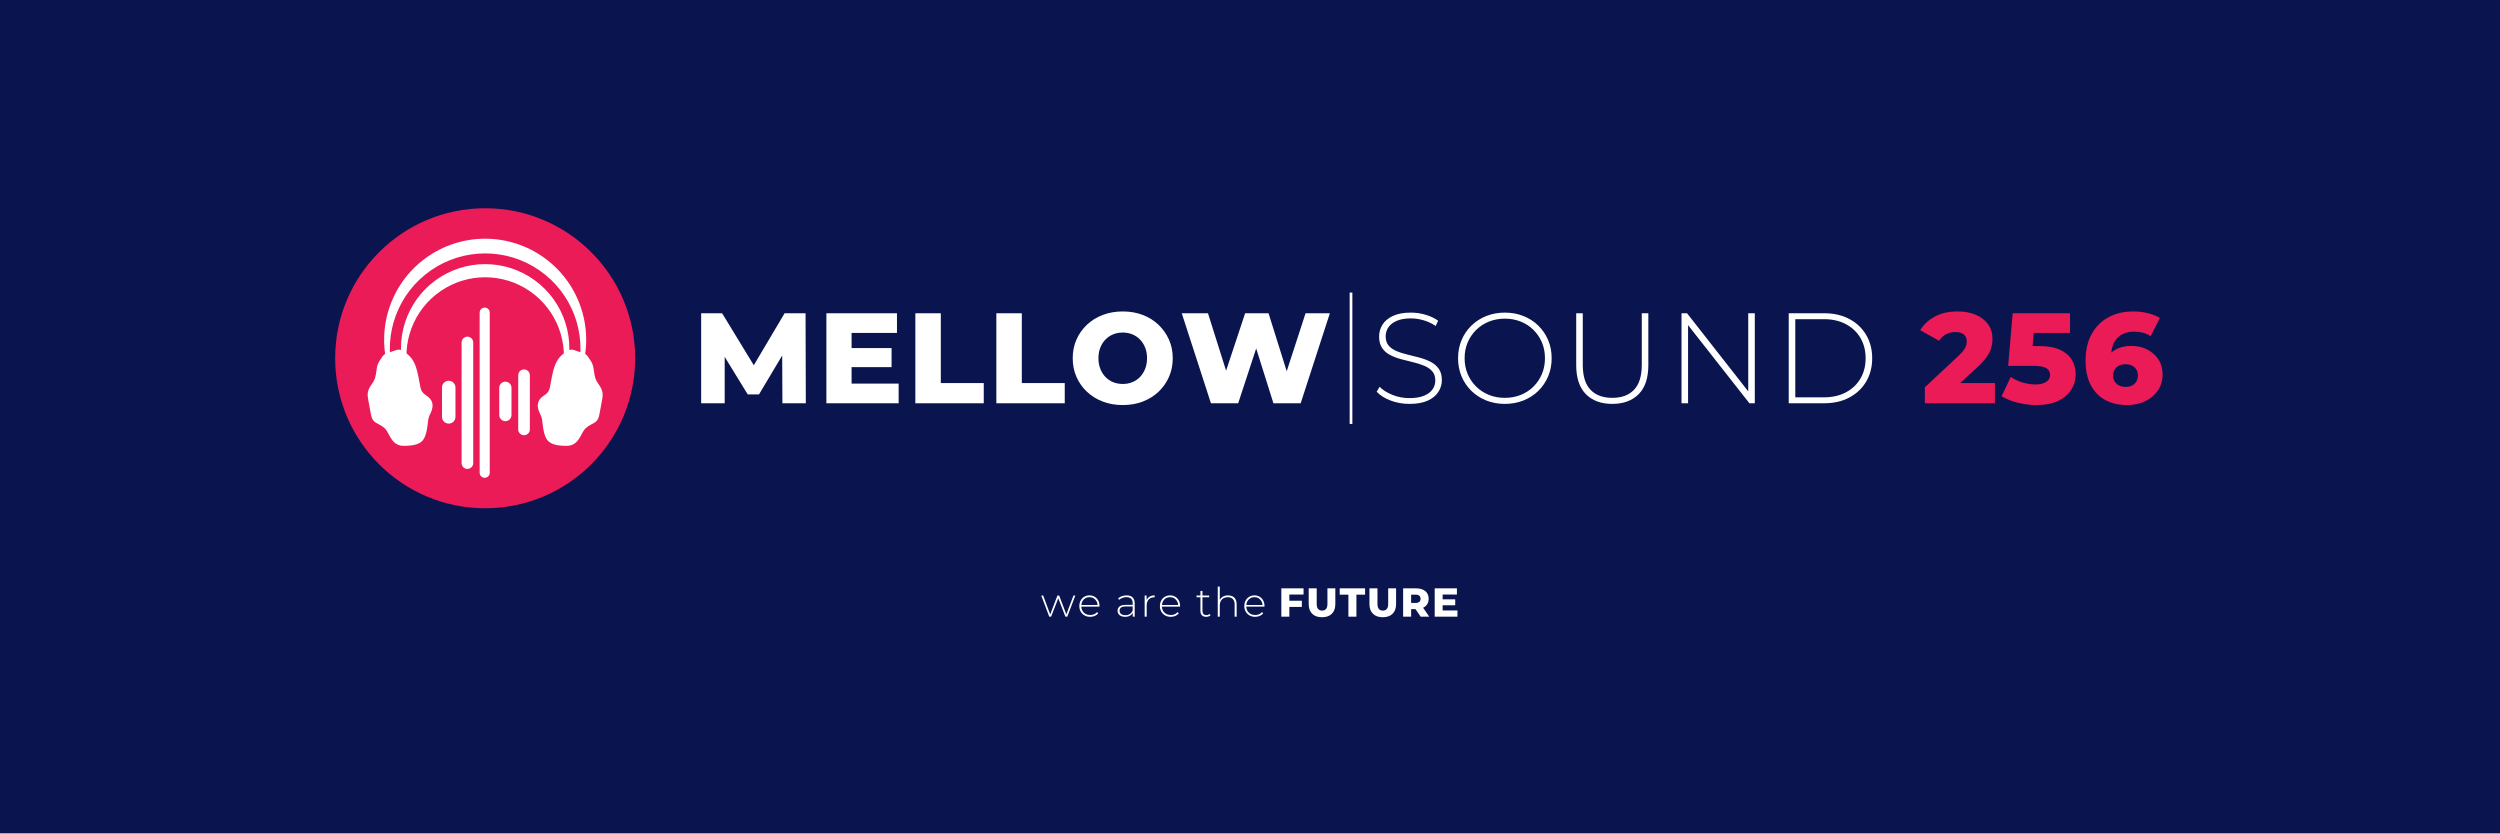
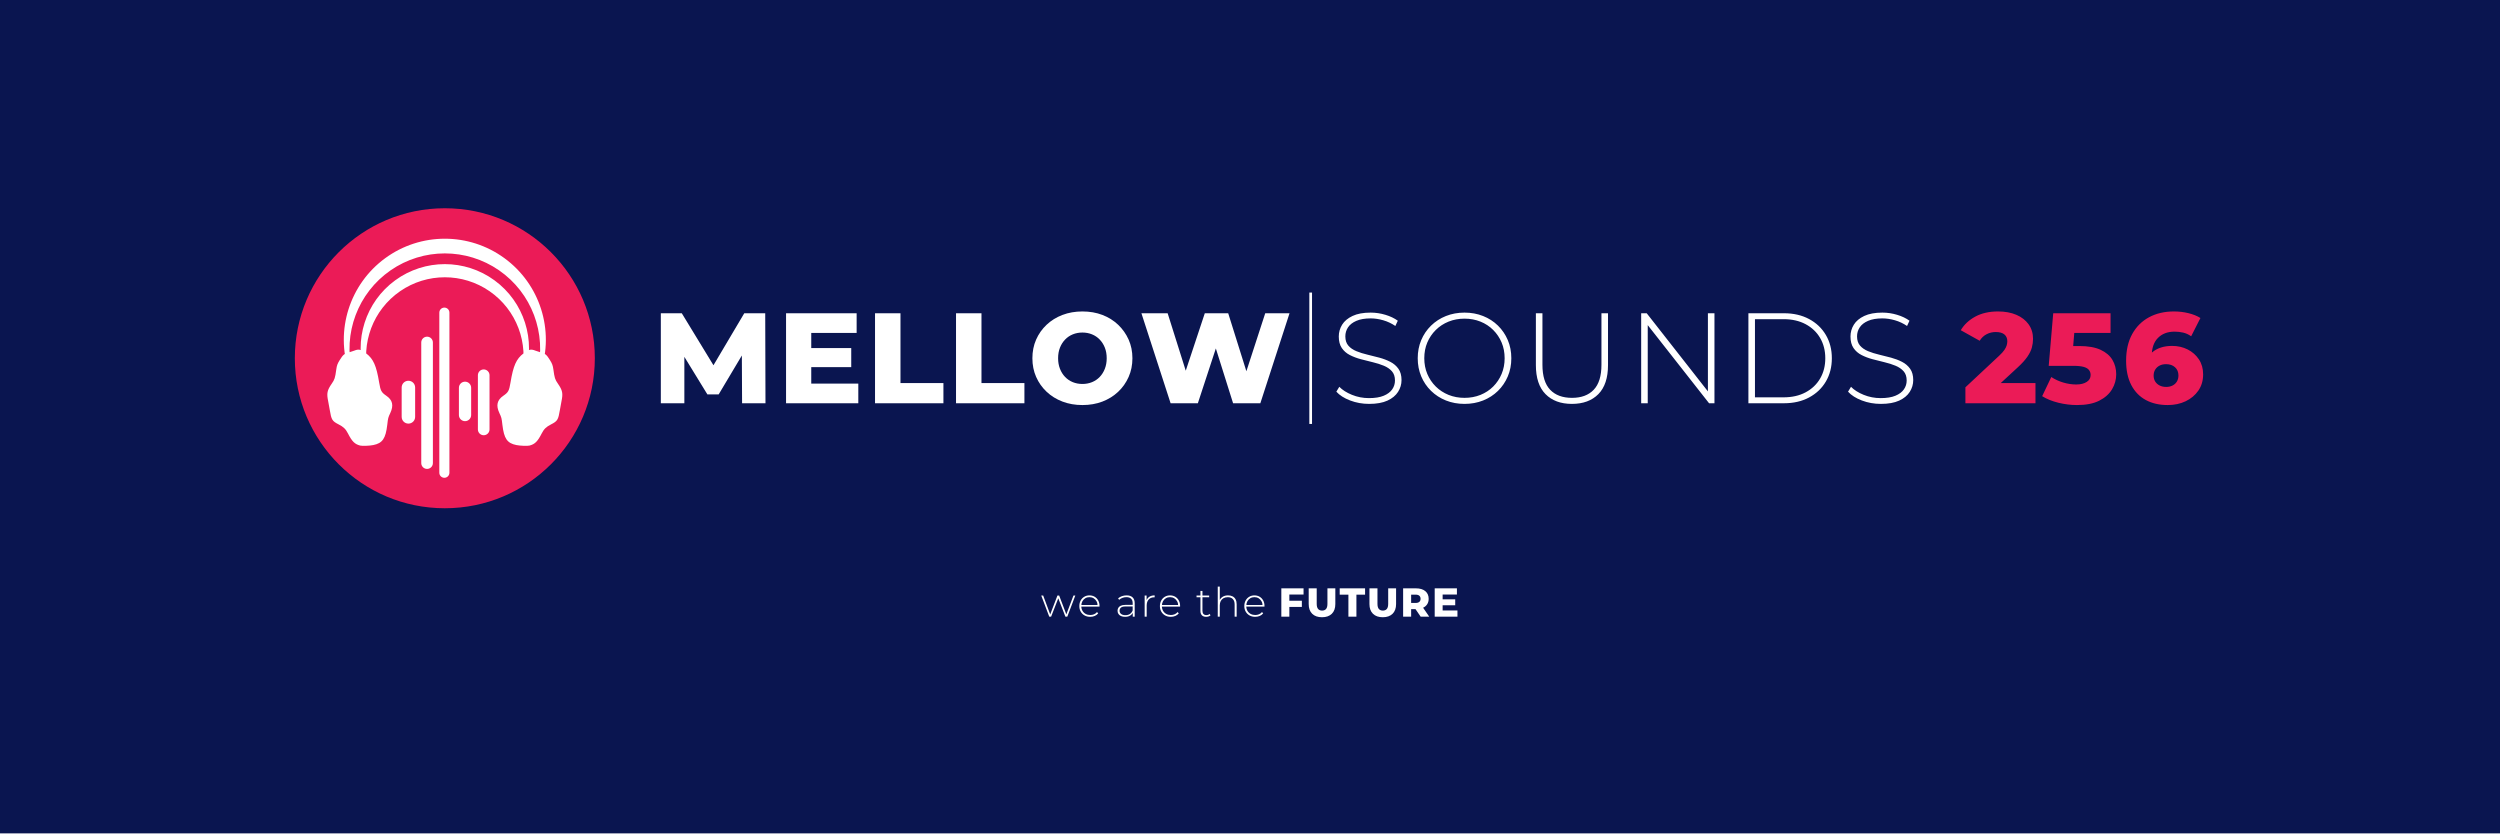
<svg xmlns="http://www.w3.org/2000/svg" viewBox="0 0 1500 500" width="1500" height="500">
  <rect width="1500" height="500" fill="#0A1550" />
-   <g transform="translate(201.1 136.8) scale(0.18367)">
+   <g transform="translate(176.9 136.8) scale(0.18367)">
    <g transform="translate(490 0)">
      <circle cx="0" cy="425.5" r="490" fill="#EB1B57" />
      <path fill="#FFFFFF" fill-rule="nonzero" d="M-312.85 470A330.0 330.0 0 1 1 312.85 470L302.08 470A311.4 311.4 0 1 0 -302.08 470Z M-260.88 480A275.0 275.0 0 1 1 260.88 480L249.66 480A257.2 257.2 0 1 0 -249.66 480Z M-276.7 710.7C-294.3 706.1 -303.0 697.5 -316.4 671.3C-323.9 656.6 -330.9 649.8 -346.9 641.6C-368.1 630.7 -370.5 626.9 -376.0 593.9C-377.6 584.3 -379.9 571.9 -381.0 566.4C-386.5 540.1 -384.6 530.4 -369.4 508.5C-359.9 494.8 -358.4 490.0 -354.6 462.0C-352.8 449.0 -350.6 442.9 -343.4 431.5C-332.2 413.5 -328.4 410.4 -313.2 406.4C-307.9 404.9 -300.1 402.4 -296.0 400.7C-281.0 394.7 -274.5 396.2 -257.0 409.6C-233.4 427.7 -223.7 449.4 -214.5 505.0C-210.0 532.1 -207.4 536.8 -191.0 548.1C-170.6 562.0 -166.6 579.7 -178.2 604.5C-185.2 619.4 -185.5 620.5 -188.0 642.6C-193.3 688.0 -203.6 703.0 -233.8 709.1C-246.4 711.6 -269.6 712.5 -276.7 710.7Z M276.7 710.7C269.6 712.5 246.4 711.6 233.8 709.1C203.6 703.0 193.3 688.0 188.0 642.6C185.5 620.5 185.2 619.4 178.2 604.5C166.6 579.7 170.6 562.0 191.0 548.1C207.4 536.8 210.0 532.1 214.5 505.0C223.7 449.4 233.4 427.7 257.0 409.6C274.5 396.2 281.0 394.7 296.0 400.7C300.1 402.4 307.9 404.9 313.2 406.4C328.4 410.4 332.2 413.5 343.4 431.5C350.6 442.9 352.8 449.0 354.6 462.0C358.4 490.0 359.9 494.8 369.4 508.5C384.6 530.4 386.5 540.1 381.0 566.4C379.9 571.9 377.6 584.3 376.0 593.9C370.5 626.9 368.1 630.7 346.9 641.6C330.9 649.8 323.9 656.6 316.4 671.3C303.0 697.5 294.3 706.1 276.7 710.7Z M-141.00 521.0A22.0 22.0 0 0 1 -97.00 521.0V617.0A22.0 22.0 0 0 1 -141.00 617.0Z M-77.00 374.0A19.0 19.0 0 0 1 -39.00 374.0V768.0A19.0 19.0 0 0 1 -77.00 768.0Z M-18.00 276.5A16.5 16.5 0 0 1 15.00 276.5V799.5A16.5 16.5 0 0 1 -18.00 799.5Z M46.00 522.0A20.0 20.0 0 0 1 86.00 522.0V611.0A20.0 20.0 0 0 1 46.00 611.0Z M108.00 481.0A19.0 19.0 0 0 1 146.00 481.0V658.0A19.0 19.0 0 0 1 108.00 658.0Z" />
    </g>
    <path fill="#FFFFFF" transform="translate(1166.2 572.5)" d="M29.4 0.0V-294.0H97.86L219.66 -94.08H183.54L301.98 -294.0H370.44L371.28 0.0H294.84L294.0 -177.66H307.02L218.4 -28.98H181.44L90.3 -177.66H106.26V0.0ZM438.48 0.0V-294.0H669.06V-229.74H520.8V-64.26H674.52V0.0ZM514.92 -118.02V-180.18H651.42V-118.02ZM729.12 0.0V-294.0H812.28V-65.94H952.56V0.0ZM993.72 0.0V-294.0H1076.88V-65.94H1217.16V0.0ZM1406.58 5.88Q1371.3 5.88 1341.48 -5.46Q1311.66 -16.8 1289.61 -37.59Q1267.56 -58.38 1255.38 -86.1Q1243.2 -113.82 1243.2 -147.0Q1243.2 -180.18 1255.38 -207.9Q1267.56 -235.62 1289.61 -256.41Q1311.66 -277.2 1341.48 -288.54Q1371.3 -299.88 1406.58 -299.88Q1442.28 -299.88 1471.89 -288.54Q1501.5 -277.2 1523.34 -256.41Q1545.18 -235.62 1557.57 -207.9Q1569.96 -180.18 1569.96 -147.0Q1569.96 -113.82 1557.57 -85.89Q1545.18 -57.96 1523.34 -37.38Q1501.5 -16.8 1471.89 -5.46Q1442.28 5.88 1406.58 5.88ZM1406.58 -63.0Q1423.38 -63.0 1437.87 -68.88Q1452.36 -74.76 1463.07 -85.89Q1473.78 -97.02 1479.87 -112.56Q1485.96 -128.1 1485.96 -147.0Q1485.96 -166.32 1479.87 -181.65Q1473.78 -196.98 1463.07 -208.11Q1452.36 -219.24 1437.87 -225.12Q1423.38 -231.0 1406.58 -231.0Q1389.78 -231.0 1375.29 -225.12Q1360.8 -219.24 1350.09 -208.11Q1339.38 -196.98 1333.29 -181.65Q1327.2 -166.32 1327.2 -147.0Q1327.2 -128.1 1333.29 -112.56Q1339.38 -97.02 1350.09 -85.89Q1360.8 -74.76 1375.29 -68.88Q1389.78 -63.0 1406.58 -63.0ZM1694.7 0.0 1599.36 -294.0H1685.04L1765.26 -39.48H1722L1806.42 -294.0H1882.86L1962.66 -39.48H1921.08L2003.82 -294.0H2083.2L1987.86 0.0H1898.82L1830.78 -216.3H1854.72L1783.74 0.0Z" />
    <rect x="3314.1" y="210.9" width="8.8" height="429.2" fill="#FFFFFF" />
-     <path fill="#FFFFFF" transform="translate(3380.9 572.5)" d="M128.52 2.1Q95.76 2.1 66.57 -9.03Q37.38 -20.16 21.42 -37.8L31.08 -53.76Q46.2 -38.22 72.45 -27.51Q98.7 -16.8 128.1 -16.8Q157.5 -16.8 176.19 -24.57Q194.88 -32.34 203.91 -45.36Q212.94 -58.38 212.94 -74.34Q212.94 -93.24 202.86 -104.58Q192.78 -115.92 176.4 -122.64Q160.02 -129.36 140.7 -133.98Q121.38 -138.6 101.64 -143.85Q81.9 -149.1 65.52 -157.5Q49.14 -165.9 39.27 -180.39Q29.4 -194.88 29.4 -217.98Q29.4 -238.98 40.32 -256.62Q51.24 -274.26 74.34 -285.18Q97.44 -296.1 133.56 -296.1Q157.92 -296.1 181.65 -288.96Q205.38 -281.82 222.18 -269.64L214.2 -252.42Q195.72 -265.02 174.51 -271.11Q153.3 -277.2 133.56 -277.2Q105.42 -277.2 86.94 -269.22Q68.46 -261.24 59.64 -248.01Q50.82 -234.78 50.82 -218.4Q50.82 -199.5 60.69 -188.16Q70.56 -176.82 86.94 -170.1Q103.32 -163.38 123.06 -158.76Q142.8 -154.14 162.12 -148.89Q181.44 -143.64 197.82 -135.24Q214.2 -126.84 224.28 -112.56Q234.36 -98.28 234.36 -75.6Q234.36 -55.02 223.02 -37.17Q211.68 -19.32 188.37 -8.61Q165.06 2.1 128.52 2.1ZM440.16 2.1Q407.4 2.1 379.47 -9.03Q351.54 -20.16 330.75 -40.53Q309.96 -60.9 298.62 -87.99Q287.28 -115.08 287.28 -147.0Q287.28 -178.92 298.62 -206.01Q309.96 -233.1 330.75 -253.47Q351.54 -273.84 379.47 -284.97Q407.4 -296.1 440.16 -296.1Q472.92 -296.1 500.85 -284.97Q528.78 -273.84 549.36 -253.68Q569.94 -233.52 581.49 -206.43Q593.04 -179.34 593.04 -147.0Q593.04 -114.66 581.49 -87.57Q569.94 -60.48 549.36 -40.32Q528.78 -20.16 500.85 -9.03Q472.92 2.1 440.16 2.1ZM440.16 -17.64Q468.3 -17.64 492.24 -27.3Q516.18 -36.96 533.82 -54.6Q551.46 -72.24 561.33 -95.76Q571.2 -119.28 571.2 -147.0Q571.2 -175.14 561.33 -198.45Q551.46 -221.76 533.82 -239.4Q516.18 -257.04 492.24 -266.7Q468.3 -276.36 440.16 -276.36Q412.02 -276.36 388.08 -266.7Q364.14 -257.04 346.29 -239.4Q328.44 -221.76 318.57 -198.45Q308.7 -175.14 308.7 -147.0Q308.7 -119.28 318.57 -95.76Q328.44 -72.24 346.29 -54.6Q364.14 -36.96 388.08 -27.3Q412.02 -17.64 440.16 -17.64ZM790.86 2.1Q736.26 2.1 704.76 -29.82Q673.26 -61.74 673.26 -124.74V-294.0H694.68V-125.58Q694.68 -70.56 719.88 -44.1Q745.08 -17.64 791.28 -17.64Q837.06 -17.64 862.26 -44.1Q887.46 -70.56 887.46 -125.58V-294.0H908.88V-124.74Q908.88 -61.74 877.38 -29.82Q845.88 2.1 790.86 2.1ZM1017.24 0.0V-294.0H1035.3L1244.88 -26.46H1235.22V-294.0H1256.64V0.0H1239.0L1029.0 -267.54H1038.66V0.0ZM1367.52 0.0V-294.0H1483.86Q1530.48 -294.0 1565.76 -275.1Q1601.04 -256.2 1620.57 -223.02Q1640.1 -189.84 1640.1 -147.0Q1640.1 -104.16 1620.57 -70.98Q1601.04 -37.8 1565.76 -18.9Q1530.48 0.0 1483.86 0.0ZM1388.94 -19.32H1482.18Q1523.76 -19.32 1554.42 -35.7Q1585.08 -52.08 1601.88 -80.85Q1618.68 -109.62 1618.68 -147.0Q1618.68 -184.38 1601.88 -213.15Q1585.08 -241.92 1554.42 -258.3Q1523.76 -274.68 1482.18 -274.68H1388.94Z" />
-     <path fill="#EB1B57" transform="translate(5180.5 572.5)" d="M12.6 0.0V-52.08L122.64 -154.98Q134.4 -165.9 140.07 -174.3Q145.74 -182.7 147.63 -189.63Q149.52 -196.56 149.52 -202.44Q149.52 -216.72 140.07 -224.7Q130.62 -232.68 111.72 -232.68Q95.76 -232.68 81.9 -225.54Q68.04 -218.4 59.22 -204.12L-2.52 -238.56Q13.86 -266.28 44.94 -283.08Q76.02 -299.88 119.28 -299.88Q153.3 -299.88 178.92 -288.96Q204.54 -278.04 219.03 -257.88Q233.52 -237.72 233.52 -210.42Q233.52 -196.14 229.74 -182.07Q225.96 -168.0 215.25 -152.25Q204.54 -136.5 183.54 -117.18L96.18 -36.54L82.32 -65.94H241.5V0.0ZM377.16 5.88Q346.92 5.88 316.26 -1.68Q285.6 -9.24 263.34 -23.1L293.16 -85.68Q311.22 -73.92 332.43 -67.62Q353.64 -61.32 374.64 -61.32Q395.64 -61.32 408.66 -69.51Q421.68 -77.7 421.68 -92.4Q421.68 -101.22 416.64 -108.15Q411.6 -115.08 399.42 -118.65Q387.24 -122.22 364.56 -122.22H284.76L299.46 -294.0H486.78V-229.74H328.86L371.28 -266.28L361.62 -150.36L319.2 -186.9H384.3Q427.98 -186.9 454.44 -174.51Q480.9 -162.12 493.08 -141.33Q505.26 -120.54 505.26 -94.5Q505.26 -68.46 491.61 -45.57Q477.96 -22.68 449.82 -8.4Q421.68 5.88 377.16 5.88ZM673.68 5.88Q632.52 5.88 602.07 -10.5Q571.62 -26.88 554.61 -59.22Q537.6 -91.56 537.6 -139.02Q537.6 -190.26 557.55 -226.17Q577.5 -262.08 612.57 -280.98Q647.64 -299.88 693.84 -299.88Q718.62 -299.88 741.51 -294.21Q764.4 -288.54 780.36 -278.46L750.12 -218.82Q737.52 -227.64 723.87 -230.79Q710.22 -233.94 695.94 -233.94Q661.92 -233.94 641.55 -213.36Q621.18 -192.78 621.18 -153.3Q621.18 -146.16 621.39 -138.39Q621.6 -130.62 622.86 -122.64L601.86 -139.86Q610.26 -155.4 622.23 -165.9Q634.2 -176.4 650.79 -181.86Q667.38 -187.32 687.96 -187.32Q715.68 -187.32 738.57 -175.77Q761.46 -164.22 775.32 -143.43Q789.18 -122.64 789.18 -94.5Q789.18 -63.84 773.64 -41.37Q758.1 -18.9 732.06 -6.51Q706.02 5.88 673.68 5.88ZM668.64 -53.34Q680.4 -53.34 689.43 -57.96Q698.46 -62.58 703.5 -70.98Q708.54 -79.38 708.54 -90.72Q708.54 -107.52 697.41 -117.6Q686.28 -127.68 668.22 -127.68Q656.04 -127.68 647.01 -123.06Q637.98 -118.44 632.73 -110.04Q627.48 -101.64 627.48 -90.3Q627.48 -79.38 632.52 -71.19Q637.56 -63.0 646.8 -58.17Q656.04 -53.34 668.64 -53.34Z" />
+     <path fill="#FFFFFF" transform="translate(3380.9 572.5)" d="M128.52 2.1Q95.76 2.1 66.57 -9.03Q37.38 -20.16 21.42 -37.8L31.08 -53.76Q46.2 -38.22 72.45 -27.51Q98.7 -16.8 128.1 -16.8Q157.5 -16.8 176.19 -24.57Q194.88 -32.34 203.91 -45.36Q212.94 -58.38 212.94 -74.34Q212.94 -93.24 202.86 -104.58Q192.78 -115.92 176.4 -122.64Q160.02 -129.36 140.7 -133.98Q121.38 -138.6 101.64 -143.85Q81.9 -149.1 65.52 -157.5Q49.14 -165.9 39.27 -180.39Q29.4 -194.88 29.4 -217.98Q29.4 -238.98 40.32 -256.62Q51.24 -274.26 74.34 -285.18Q97.44 -296.1 133.56 -296.1Q157.92 -296.1 181.65 -288.96Q205.38 -281.82 222.18 -269.64L214.2 -252.42Q195.72 -265.02 174.51 -271.11Q153.3 -277.2 133.56 -277.2Q105.42 -277.2 86.94 -269.22Q68.46 -261.24 59.64 -248.01Q50.82 -234.78 50.82 -218.4Q50.82 -199.5 60.69 -188.16Q70.56 -176.82 86.94 -170.1Q103.32 -163.38 123.06 -158.76Q142.8 -154.14 162.12 -148.89Q181.44 -143.64 197.82 -135.24Q214.2 -126.84 224.28 -112.56Q234.36 -98.28 234.36 -75.6Q234.36 -55.02 223.02 -37.17Q211.68 -19.32 188.37 -8.61Q165.06 2.1 128.52 2.1ZM440.16 2.1Q407.4 2.1 379.47 -9.03Q351.54 -20.16 330.75 -40.53Q309.96 -60.9 298.62 -87.99Q287.28 -115.08 287.28 -147.0Q287.28 -178.92 298.62 -206.01Q309.96 -233.1 330.75 -253.47Q351.54 -273.84 379.47 -284.97Q407.4 -296.1 440.16 -296.1Q472.92 -296.1 500.85 -284.97Q528.78 -273.84 549.36 -253.68Q569.94 -233.52 581.49 -206.43Q593.04 -179.34 593.04 -147.0Q593.04 -114.66 581.49 -87.57Q569.94 -60.48 549.36 -40.32Q528.78 -20.16 500.85 -9.03Q472.92 2.1 440.16 2.1ZM440.16 -17.64Q468.3 -17.64 492.24 -27.3Q516.18 -36.96 533.82 -54.6Q551.46 -72.24 561.33 -95.76Q571.2 -119.28 571.2 -147.0Q571.2 -175.14 561.33 -198.45Q551.46 -221.76 533.82 -239.4Q516.18 -257.04 492.24 -266.7Q468.3 -276.36 440.16 -276.36Q412.02 -276.36 388.08 -266.7Q364.14 -257.04 346.29 -239.4Q328.44 -221.76 318.57 -198.45Q308.7 -175.14 308.7 -147.0Q308.7 -119.28 318.57 -95.76Q328.44 -72.24 346.29 -54.6Q364.14 -36.96 388.08 -27.3Q412.02 -17.64 440.16 -17.64ZM790.86 2.1Q736.26 2.1 704.76 -29.82Q673.26 -61.74 673.26 -124.74V-294.0H694.68V-125.58Q694.68 -70.56 719.88 -44.1Q745.08 -17.64 791.28 -17.64Q837.06 -17.64 862.26 -44.1Q887.46 -70.56 887.46 -125.58V-294.0H908.88V-124.74Q908.88 -61.74 877.38 -29.82Q845.88 2.1 790.86 2.1ZM1017.24 0.0V-294.0H1035.3L1244.88 -26.46H1235.22V-294.0H1256.64V0.0H1239.0L1029.0 -267.54H1038.66V0.0ZM1367.52 0.0V-294.0H1483.86Q1530.48 -294.0 1565.76 -275.1Q1601.04 -256.2 1620.57 -223.02Q1640.1 -189.84 1640.1 -147.0Q1640.1 -104.16 1620.57 -70.98Q1601.04 -37.8 1565.76 -18.9Q1530.48 0.0 1483.86 0.0ZM1388.94 -19.32H1482.18Q1523.76 -19.32 1554.42 -35.7Q1585.08 -52.08 1601.88 -80.85Q1618.68 -109.62 1618.68 -147.0Q1618.68 -184.38 1601.88 -213.15Q1585.08 -241.92 1554.42 -258.3Q1523.76 -274.68 1482.18 -274.68H1388.94ZM1800.12 2.1Q1767.36 2.1 1738.17 -9.03Q1708.98 -20.16 1693.02 -37.8L1702.68 -53.76Q1717.8 -38.22 1744.05 -27.51Q1770.3 -16.8 1799.7 -16.8Q1829.1 -16.8 1847.79 -24.57Q1866.48 -32.34 1875.51 -45.36Q1884.54 -58.38 1884.54 -74.34Q1884.54 -93.24 1874.46 -104.58Q1864.38 -115.92 1848.0 -122.64Q1831.62 -129.36 1812.3 -133.98Q1792.98 -138.6 1773.24 -143.85Q1753.5 -149.1 1737.12 -157.5Q1720.74 -165.9 1710.87 -180.39Q1701.0 -194.88 1701.0 -217.98Q1701.0 -238.98 1711.92 -256.62Q1722.84 -274.26 1745.94 -285.18Q1769.04 -296.1 1805.16 -296.1Q1829.52 -296.1 1853.25 -288.96Q1876.98 -281.82 1893.78 -269.64L1885.8 -252.42Q1867.32 -265.02 1846.11 -271.11Q1824.9 -277.2 1805.16 -277.2Q1777.02 -277.2 1758.54 -269.22Q1740.06 -261.24 1731.24 -248.01Q1722.42 -234.78 1722.42 -218.4Q1722.42 -199.5 1732.29 -188.16Q1742.16 -176.82 1758.54 -170.1Q1774.92 -163.38 1794.66 -158.76Q1814.4 -154.14 1833.72 -148.89Q1853.04 -143.64 1869.42 -135.24Q1885.8 -126.84 1895.88 -112.56Q1905.96 -98.28 1905.96 -75.6Q1905.96 -55.02 1894.62 -37.17Q1883.28 -19.32 1859.97 -8.61Q1836.66 2.1 1800.12 2.1Z" />
+     <path fill="#EB1B57" transform="translate(5444.7 572.5)" d="M12.6 0.0V-52.08L122.64 -154.98Q134.4 -165.9 140.07 -174.3Q145.74 -182.7 147.63 -189.63Q149.52 -196.56 149.52 -202.44Q149.52 -216.72 140.07 -224.7Q130.62 -232.68 111.72 -232.68Q95.76 -232.68 81.9 -225.54Q68.04 -218.4 59.22 -204.12L-2.52 -238.56Q13.86 -266.28 44.94 -283.08Q76.02 -299.88 119.28 -299.88Q153.3 -299.88 178.92 -288.96Q204.54 -278.04 219.03 -257.88Q233.52 -237.72 233.52 -210.42Q233.52 -196.14 229.74 -182.07Q225.96 -168.0 215.25 -152.25Q204.54 -136.5 183.54 -117.18L96.18 -36.54L82.32 -65.94H241.5V0.0ZM377.16 5.88Q346.92 5.88 316.26 -1.68Q285.6 -9.24 263.34 -23.1L293.16 -85.68Q311.22 -73.92 332.43 -67.62Q353.64 -61.32 374.64 -61.32Q395.64 -61.32 408.66 -69.51Q421.68 -77.7 421.68 -92.4Q421.68 -101.22 416.64 -108.15Q411.6 -115.08 399.42 -118.65Q387.24 -122.22 364.56 -122.22H284.76L299.46 -294.0H486.78V-229.74H328.86L371.28 -266.28L361.62 -150.36L319.2 -186.9H384.3Q427.98 -186.9 454.44 -174.51Q480.9 -162.12 493.08 -141.33Q505.26 -120.54 505.26 -94.5Q505.26 -68.46 491.61 -45.57Q477.96 -22.68 449.82 -8.4Q421.68 5.88 377.16 5.88ZM673.68 5.88Q632.52 5.88 602.07 -10.5Q571.62 -26.88 554.61 -59.22Q537.6 -91.56 537.6 -139.02Q537.6 -190.26 557.55 -226.17Q577.5 -262.08 612.57 -280.98Q647.64 -299.88 693.84 -299.88Q718.62 -299.88 741.51 -294.21Q764.4 -288.54 780.36 -278.46L750.12 -218.82Q737.52 -227.64 723.87 -230.79Q710.22 -233.94 695.94 -233.94Q661.92 -233.94 641.55 -213.36Q621.18 -192.78 621.18 -153.3Q621.18 -146.16 621.39 -138.39Q621.6 -130.62 622.86 -122.64L601.86 -139.86Q610.26 -155.4 622.23 -165.9Q634.2 -176.4 650.79 -181.86Q667.38 -187.32 687.96 -187.32Q715.68 -187.32 738.57 -175.77Q761.46 -164.22 775.32 -143.43Q789.18 -122.64 789.18 -94.5Q789.18 -63.84 773.64 -41.37Q758.1 -18.9 732.06 -6.51Q706.02 5.88 673.68 5.88ZM668.64 -53.34Q680.4 -53.34 689.43 -57.96Q698.46 -62.58 703.5 -70.98Q708.54 -79.38 708.54 -90.72Q708.54 -107.52 697.41 -117.6Q686.28 -127.68 668.22 -127.68Q656.04 -127.68 647.01 -123.06Q637.98 -118.44 632.73 -110.04Q627.48 -101.64 627.48 -90.3Q627.48 -79.38 632.52 -71.19Q637.56 -63.0 646.8 -58.17Q656.04 -53.34 668.64 -53.34Z" />
  </g>
  <path fill="#FFFFFF" transform="translate(624.5 370.0)" d="M5.051 0.0 0.243 -12.677H1.409L5.877 -0.68H5.367L9.957 -12.677H11.001L15.567 -0.68H15.033L19.574 -12.677H20.691L15.883 0.0H14.741L10.273 -11.511H10.661L6.169 0.0ZM29.629 0.097Q27.71 0.097 26.241 -0.729Q24.771 -1.554 23.934 -3.011Q23.096 -4.469 23.096 -6.339Q23.096 -8.233 23.885 -9.678Q24.674 -11.123 26.059 -11.949Q27.443 -12.774 29.167 -12.774Q30.891 -12.774 32.264 -11.973Q33.636 -11.171 34.425 -9.726Q35.214 -8.281 35.214 -6.387Q35.214 -6.314 35.202 -6.229Q35.19 -6.144 35.19 -6.047H23.994V-6.994H34.534L34.049 -6.533Q34.073 -8.014 33.429 -9.192Q32.786 -10.37 31.693 -11.038Q30.6 -11.706 29.167 -11.706Q27.759 -11.706 26.654 -11.038Q25.549 -10.37 24.917 -9.192Q24.286 -8.014 24.286 -6.509V-6.29Q24.286 -4.736 24.978 -3.534Q25.67 -2.331 26.884 -1.664Q28.099 -0.996 29.653 -0.996Q30.867 -0.996 31.924 -1.433Q32.98 -1.87 33.709 -2.769L34.413 -1.967Q33.587 -0.947 32.336 -0.425Q31.086 0.097 29.629 0.097ZM55.153 0.0V-2.89L55.104 -3.327V-8.087Q55.104 -9.86 54.145 -10.783Q53.186 -11.706 51.34 -11.706Q50.029 -11.706 48.899 -11.256Q47.77 -10.807 46.969 -10.103L46.361 -10.977Q47.309 -11.827 48.644 -12.301Q49.98 -12.774 51.437 -12.774Q53.793 -12.774 55.056 -11.584Q56.319 -10.394 56.319 -8.039V0.0ZM50.587 0.097Q49.179 0.097 48.146 -0.352Q47.114 -0.801 46.568 -1.627Q46.021 -2.453 46.021 -3.521Q46.021 -4.493 46.471 -5.282Q46.92 -6.071 47.964 -6.569Q49.009 -7.067 50.757 -7.067H55.42V-6.12H50.781Q48.814 -6.12 48.025 -5.391Q47.236 -4.663 47.236 -3.57Q47.236 -2.356 48.159 -1.627Q49.081 -0.899 50.757 -0.899Q52.36 -0.899 53.465 -1.627Q54.57 -2.356 55.104 -3.74L55.444 -2.914Q54.934 -1.53 53.708 -0.716Q52.481 0.097 50.587 0.097ZM62.293 0.0V-12.677H63.459V-9.204L63.337 -9.593Q63.871 -11.123 65.134 -11.949Q66.397 -12.774 68.291 -12.774V-11.584Q68.219 -11.584 68.146 -11.596Q68.073 -11.609 68.0 -11.609Q65.887 -11.609 64.697 -10.285Q63.507 -8.961 63.507 -6.606V0.0ZM77.981 0.097Q76.063 0.097 74.594 -0.729Q73.124 -1.554 72.286 -3.011Q71.449 -4.469 71.449 -6.339Q71.449 -8.233 72.238 -9.678Q73.027 -11.123 74.411 -11.949Q75.796 -12.774 77.52 -12.774Q79.244 -12.774 80.616 -11.973Q81.989 -11.171 82.778 -9.726Q83.567 -8.281 83.567 -6.387Q83.567 -6.314 83.555 -6.229Q83.543 -6.144 83.543 -6.047H72.347V-6.994H82.887L82.401 -6.533Q82.426 -8.014 81.782 -9.192Q81.139 -10.37 80.046 -11.038Q78.953 -11.706 77.52 -11.706Q76.111 -11.706 75.006 -11.038Q73.901 -10.37 73.27 -9.192Q72.639 -8.014 72.639 -6.509V-6.29Q72.639 -4.736 73.331 -3.534Q74.023 -2.331 75.237 -1.664Q76.451 -0.996 78.006 -0.996Q79.22 -0.996 80.276 -1.433Q81.333 -1.87 82.061 -2.769L82.766 -1.967Q81.94 -0.947 80.689 -0.425Q79.439 0.097 77.981 0.097ZM99.207 0.097Q97.531 0.097 96.645 -0.826Q95.759 -1.749 95.759 -3.351V-15.446H96.973V-3.473Q96.973 -2.259 97.58 -1.603Q98.187 -0.947 99.329 -0.947Q100.519 -0.947 101.296 -1.651L101.806 -0.801Q101.32 -0.34 100.628 -0.121Q99.936 0.097 99.207 0.097ZM93.427 -11.633V-12.677H101.004V-11.633ZM106.153 0.0V-18.02H107.367V-9.156L107.149 -9.544Q107.731 -11.05 109.067 -11.912Q110.403 -12.774 112.346 -12.774Q113.9 -12.774 115.054 -12.179Q116.207 -11.584 116.851 -10.382Q117.494 -9.18 117.494 -7.407V0.0H116.28V-7.31Q116.28 -9.447 115.199 -10.564Q114.119 -11.681 112.176 -11.681Q110.694 -11.681 109.601 -11.074Q108.509 -10.467 107.938 -9.374Q107.367 -8.281 107.367 -6.751V0.0ZM128.617 0.097Q126.699 0.097 125.229 -0.729Q123.76 -1.554 122.922 -3.011Q122.084 -4.469 122.084 -6.339Q122.084 -8.233 122.874 -9.678Q123.663 -11.123 125.047 -11.949Q126.431 -12.774 128.156 -12.774Q129.88 -12.774 131.252 -11.973Q132.624 -11.171 133.414 -9.726Q134.203 -8.281 134.203 -6.387Q134.203 -6.314 134.191 -6.229Q134.179 -6.144 134.179 -6.047H122.983V-6.994H133.523L133.037 -6.533Q133.061 -8.014 132.418 -9.192Q131.774 -10.37 130.681 -11.038Q129.589 -11.706 128.156 -11.706Q126.747 -11.706 125.642 -11.038Q124.537 -10.37 123.906 -9.192Q123.274 -8.014 123.274 -6.509V-6.29Q123.274 -4.736 123.966 -3.534Q124.659 -2.331 125.873 -1.664Q127.087 -0.996 128.641 -0.996Q129.856 -0.996 130.912 -1.433Q131.969 -1.87 132.697 -2.769L133.401 -1.967Q132.576 -0.947 131.325 -0.425Q130.074 0.097 128.617 0.097Z" />
  <path fill="#FFFFFF" transform="translate(767.1 370.0)" d="M1.7 0.0V-17.0H15.033V-13.284H6.509V0.0ZM6.169 -5.829V-9.544H14.013V-5.829ZM26.107 0.34Q22.343 0.34 20.23 -1.724Q18.117 -3.789 18.117 -7.577V-17.0H22.926V-7.723Q22.926 -5.537 23.788 -4.59Q24.65 -3.643 26.156 -3.643Q27.661 -3.643 28.511 -4.59Q29.361 -5.537 29.361 -7.723V-17.0H34.097V-7.577Q34.097 -3.789 31.984 -1.724Q29.871 0.34 26.107 0.34ZM41.941 0.0V-13.187H36.72V-17.0H51.947V-13.187H46.75V0.0ZM62.56 0.34Q58.796 0.34 56.683 -1.724Q54.57 -3.789 54.57 -7.577V-17.0H59.379V-7.723Q59.379 -5.537 60.241 -4.59Q61.103 -3.643 62.609 -3.643Q64.114 -3.643 64.964 -4.59Q65.814 -5.537 65.814 -7.723V-17.0H70.55V-7.577Q70.55 -3.789 68.437 -1.724Q66.324 0.34 62.56 0.34ZM74.776 0.0V-17.0H82.377Q86.093 -17.0 88.096 -15.312Q90.1 -13.624 90.1 -10.71Q90.1 -8.791 89.177 -7.395Q88.254 -5.999 86.566 -5.258Q84.879 -4.517 82.547 -4.517H77.447L79.584 -6.533V0.0ZM85.291 0.0 81.066 -6.193H86.19L90.44 0.0ZM79.584 -6.023 77.447 -8.233H82.256Q83.761 -8.233 84.502 -8.889Q85.243 -9.544 85.243 -10.71Q85.243 -11.9 84.502 -12.556Q83.761 -13.211 82.256 -13.211H77.447L79.584 -15.421ZM93.719 0.0V-17.0H107.051V-13.284H98.479V-3.716H107.367V0.0ZM98.139 -6.824V-10.419H106.031V-6.824Z" />
</svg>
